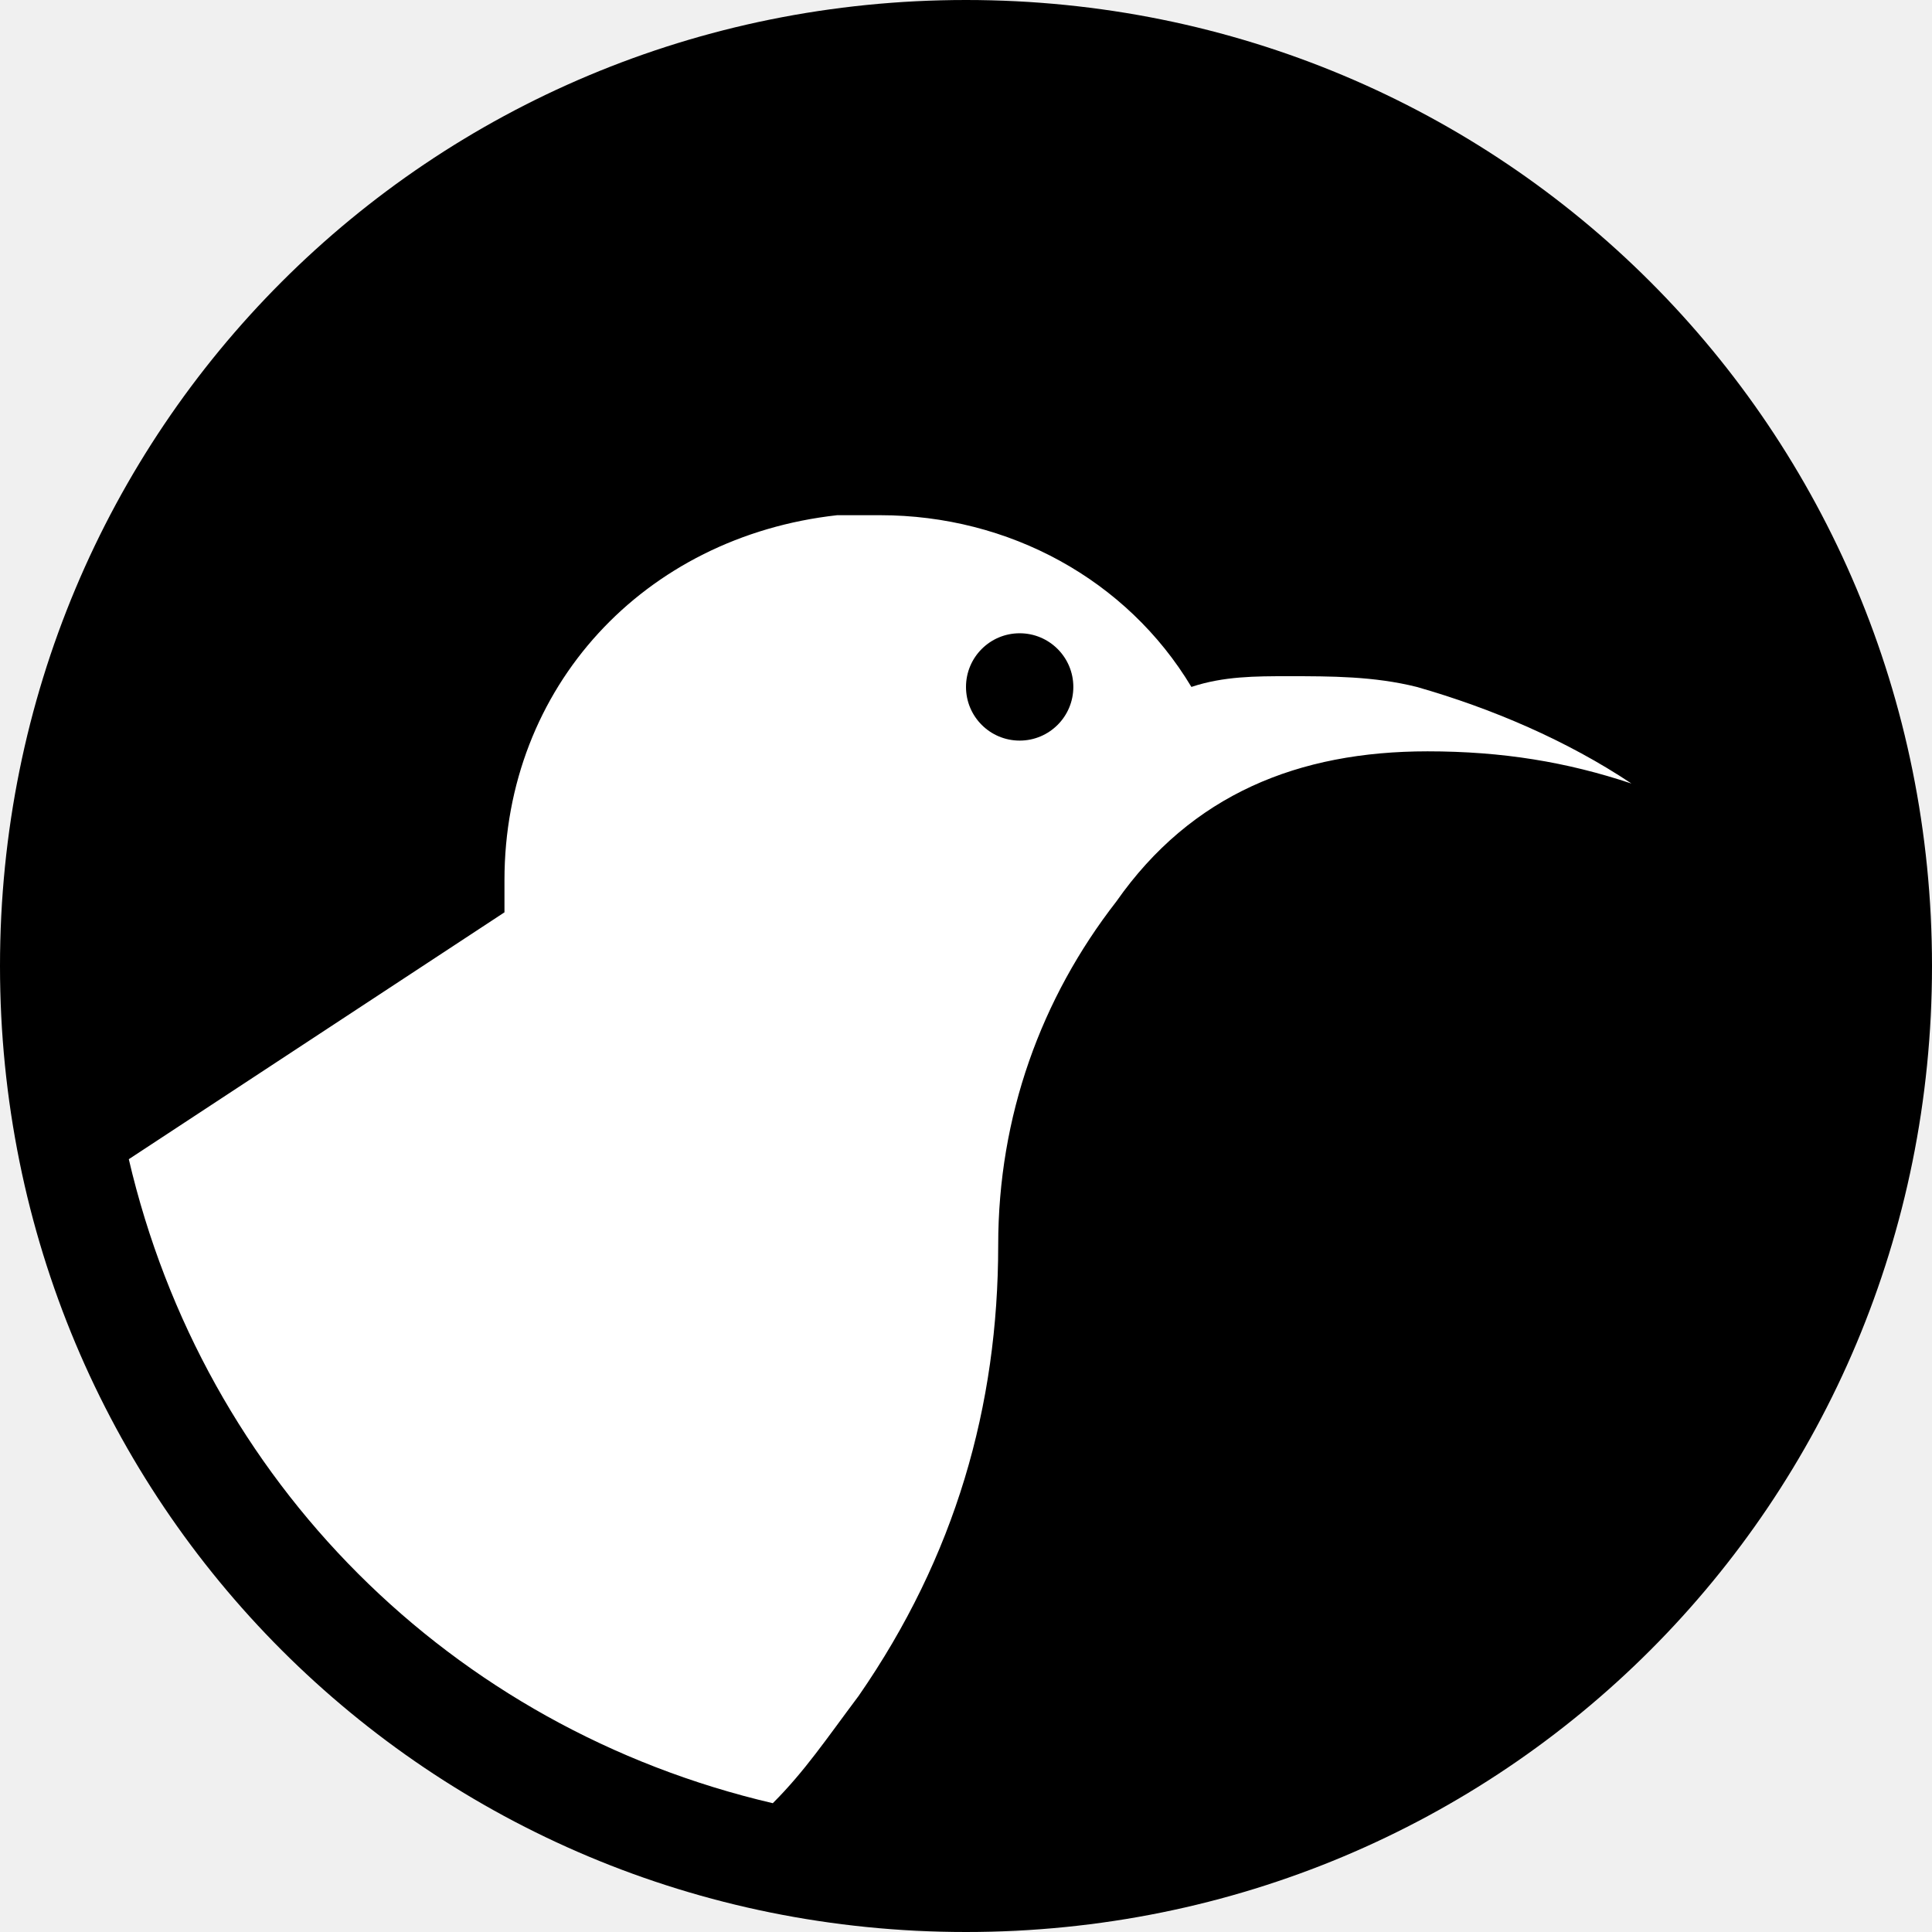
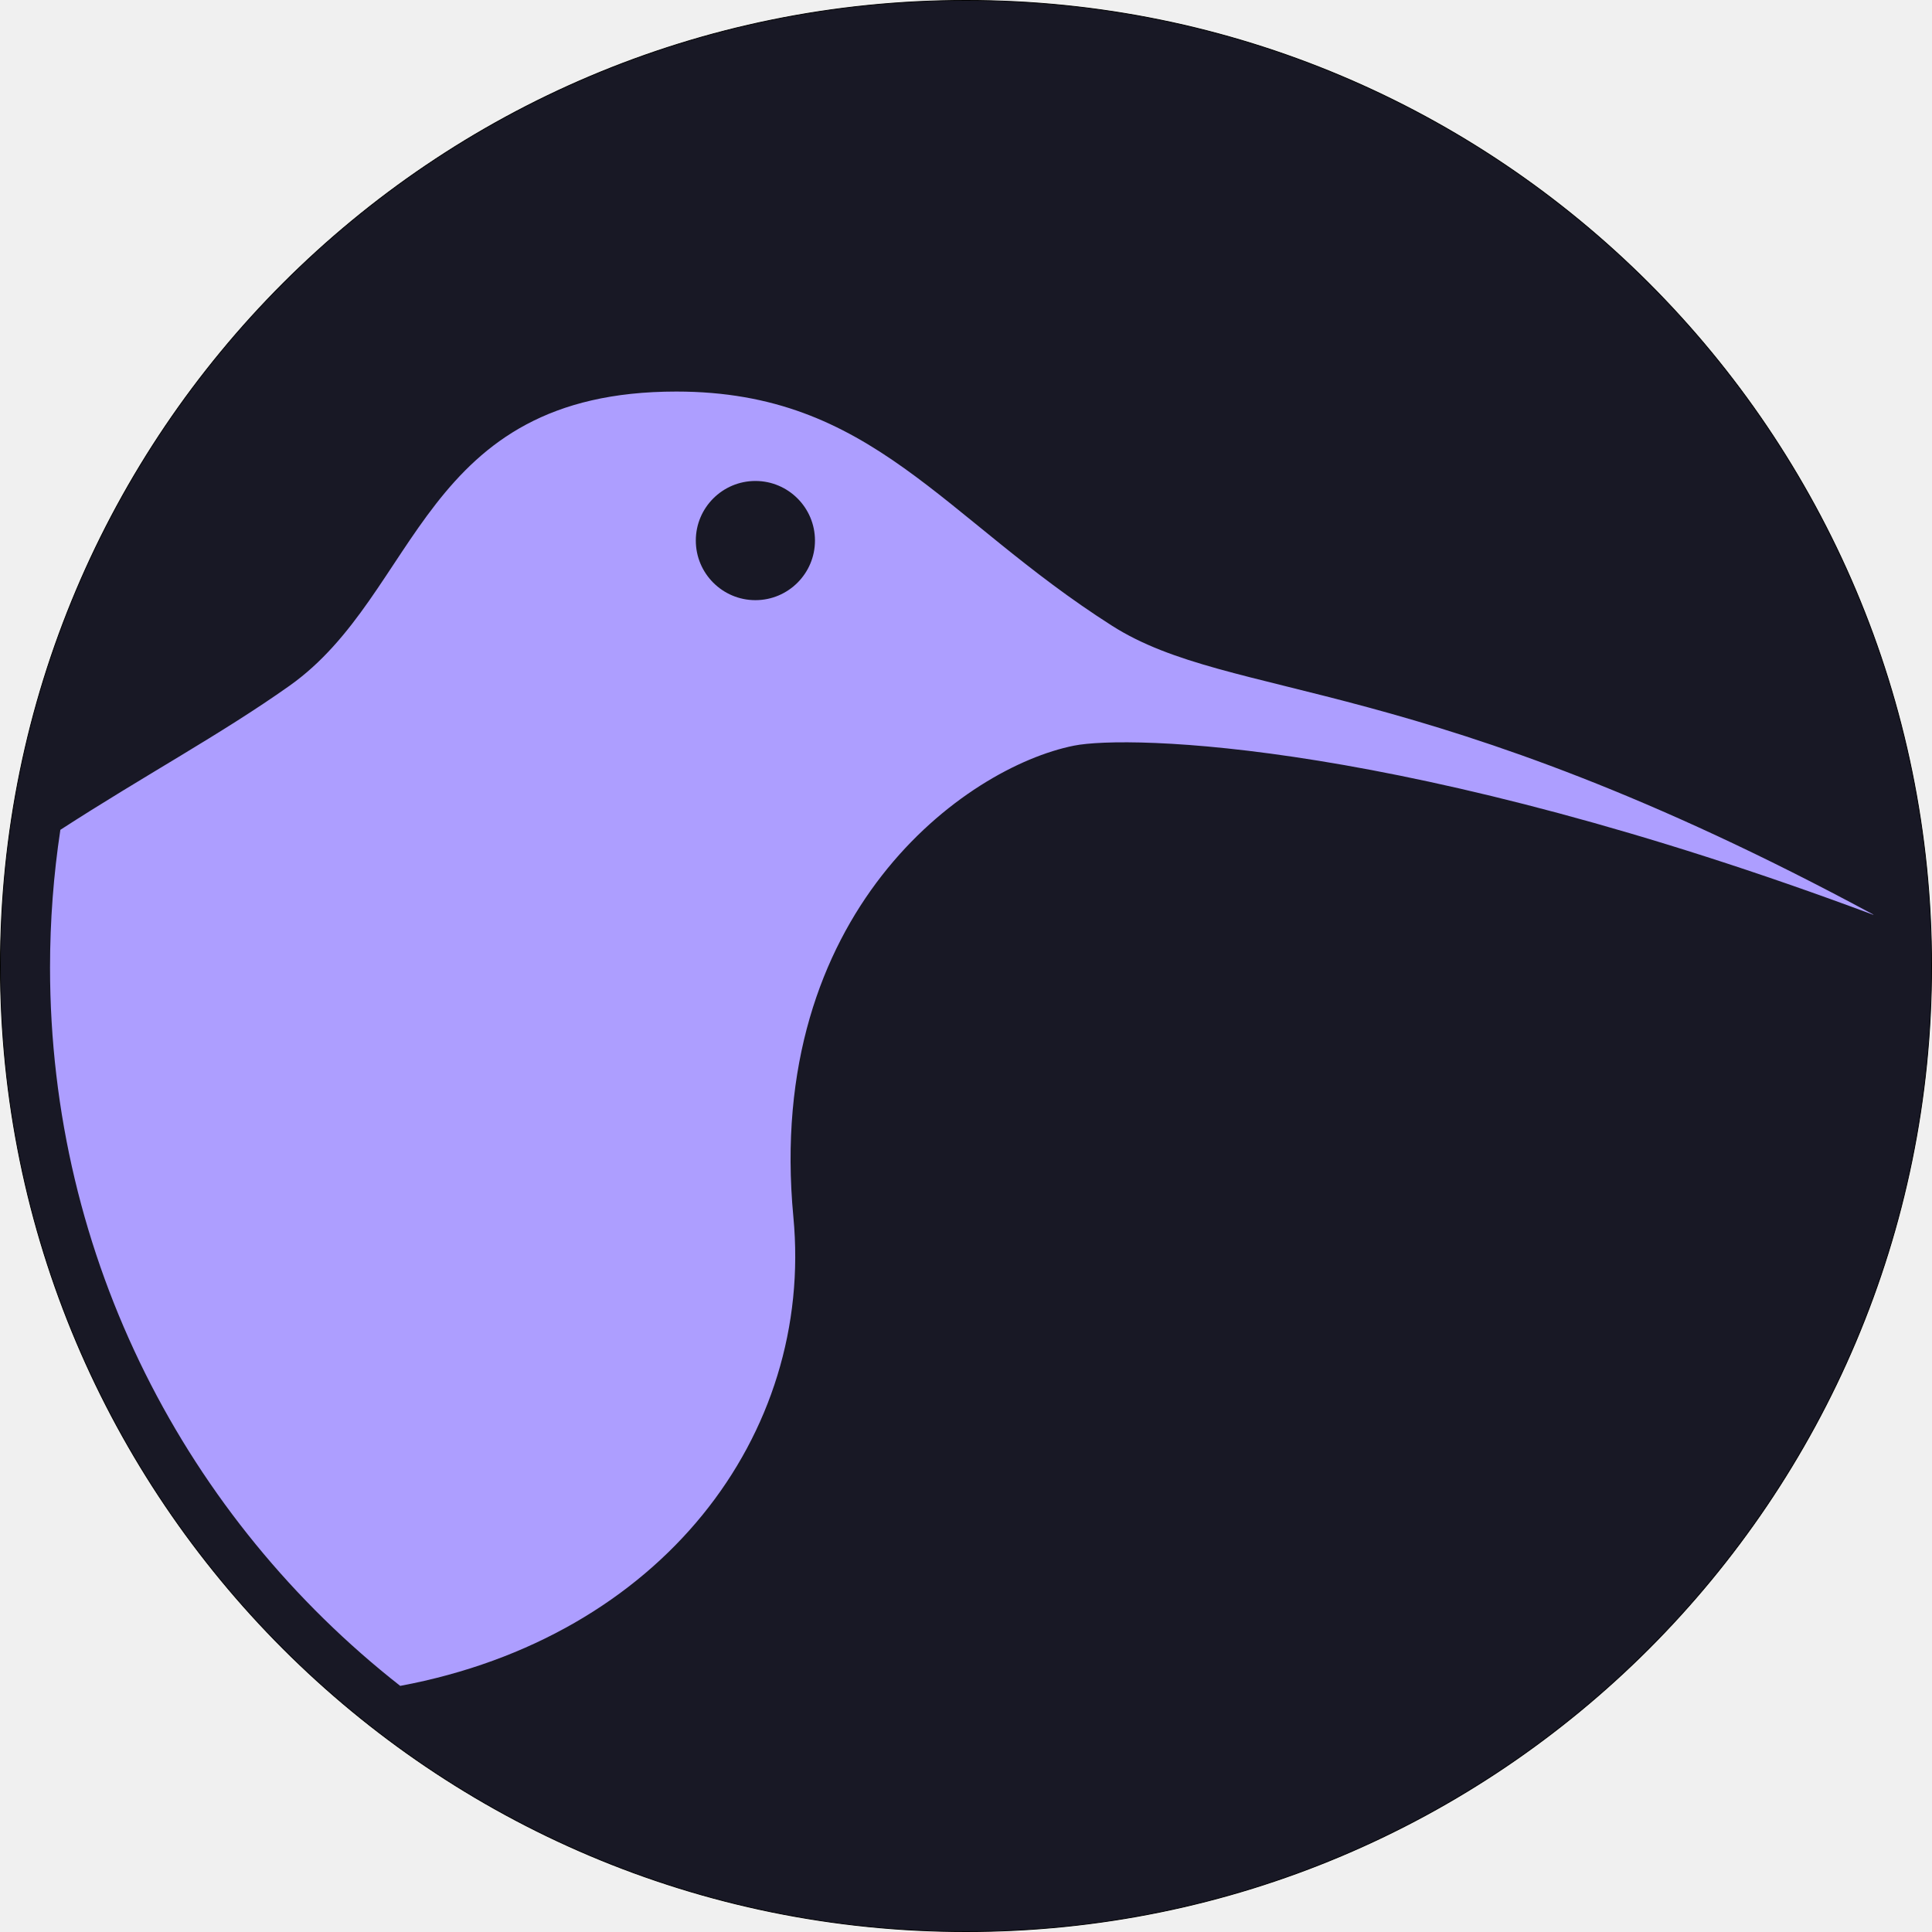
- <svg xmlns="http://www.w3.org/2000/svg" version="1.1" x="0px" y="0px" width="18px" height="18px" viewBox="0 0 18 18" enable-background="new 0 0 18 18" xml:space="preserve">
-   <defs>
- </defs>
-   <g>
-     <g>
-       <circle fill="#FFFFFF" cx="9" cy="9" r="8.5" />
+ <svg xmlns="http://www.w3.org/2000/svg" width="2451.377" height="2451.377" viewBox="0 0 2451.377 2451.377" version="1.1" xml:space="preserve" style="clip-rule:evenodd;fill-rule:evenodd;stroke-linecap:round;stroke-linejoin:round;stroke-miterlimit:1.5" id="svg2">
+   <defs id="defs2" />
+   <g id="Layer1" style="display:inline" transform="translate(-91.78964,-37.01327)">
+     <g transform="matrix(4.51622,0,0,4.51622,-4176.71,-3832.36)" id="g1" style="display:inline">
+       <g id="g4" style="display:none">
+         <path id="circle1" style="display:inline;fill:#181825;fill-opacity:1;stroke:#000000;stroke-width:0.22px" d="m 1215.55,857.293 a 271.287,271.287 0 0 0 -271.287,271.287 271.287,271.287 0 0 0 271.287,271.287 271.287,271.287 0 0 0 88.137,-14.716 132.854,132.854 0 0 1 -54.012,-106.931 132.854,132.854 0 0 1 132.854,-132.855 132.854,132.854 0 0 1 97.682,42.807 271.287,271.287 0 0 0 6.626,-59.592 271.287,271.287 0 0 0 -271.287,-271.287 z" />
+         <circle style="clip-rule:evenodd;display:inline;fill:#989898;fill-opacity:1;fill-rule:evenodd;stroke-linecap:round;stroke-linejoin:round;stroke-miterlimit:1.5" id="path2" cx="2068.188" cy="1932.712" r="300" transform="matrix(0.2214241,0,0,0.2214241,924.8243,848.5769)" />
+       </g>
+       <circle cx="1215.55" cy="1128.58" style="clip-rule:evenodd;display:inline;fill:#181825;fill-opacity:1;fill-rule:evenodd;stroke:#000000;stroke-width:0.22px;stroke-linecap:round;stroke-linejoin:round;stroke-miterlimit:1.5" id="circle1-2" transform="translate(0.9956778,-0.4104317)" r="271.287" />
    </g>
-     <g>
-       <path d="M9,0C4,0,0,4,0,9c0,5,4,9,9,9c5,0,9-4,9-9C18,4,14,0,9,0z M1.2,10.8l3.5-2.3c0-0.1,0-0.2,0-0.3c0-1.8,1.3-3.2,3.1-3.4    c0.1,0,0.2,0,0.4,0c1.2,0,2.3,0.6,2.9,1.6c0.3-0.1,0.6-0.1,0.9-0.1c0.4,0,0.8,0,1.2,0.1c0.7,0.2,1.4,0.5,2,0.9    C14.6,7.1,14,7,13.3,7c-1.2,0-2.2,0.4-2.9,1.4c-0.7,0.9-1.1,2-1.1,3.2c0,1.5-0.4,2.9-1.3,4.2c-0.3,0.4-0.5,0.7-0.8,1    C4.2,16.1,1.9,13.8,1.2,10.8z" />
-       <circle cx="9.5" cy="6.4" r="0.5" />
+     <g transform="matrix(4.26739,0,0,4.26739,-3874.25,-3551.54)" id="g2">
+       <path d="m 1048.38,1342.19 c -63.37,-49.68 -104.12,-126.92 -104.12,-213.61 0,-13.91 1.049,-27.57 3.071,-40.92 25.029,-16.21 47.575,-28.28 68.139,-42.84 38.87,-27.54 38.87,-87.474 115.01,-87.474 58.31,0 79,37.463 129.58,69.654 35.6,22.65 92.2,13.47 226.32,85.85 l 0.01,0.08 c -139.04,-51.92 -221.72,-53.49 -237.67,-50.3 -32.39,6.48 -92.02,49.61 -83.44,140.17 6.14,64.88 -39.29,124.88 -116.9,139.39 z m 105.61,-358.258 c -9.78,0 -17.72,7.939 -17.72,17.718 0,9.78 7.94,17.72 17.72,17.72 9.77,0 17.71,-7.94 17.71,-17.72 0,-9.779 -7.94,-17.718 -17.71,-17.718 z" style="fill:#ad9eff;fill-opacity:1" id="path1" />
    </g>
  </g>
</svg>
